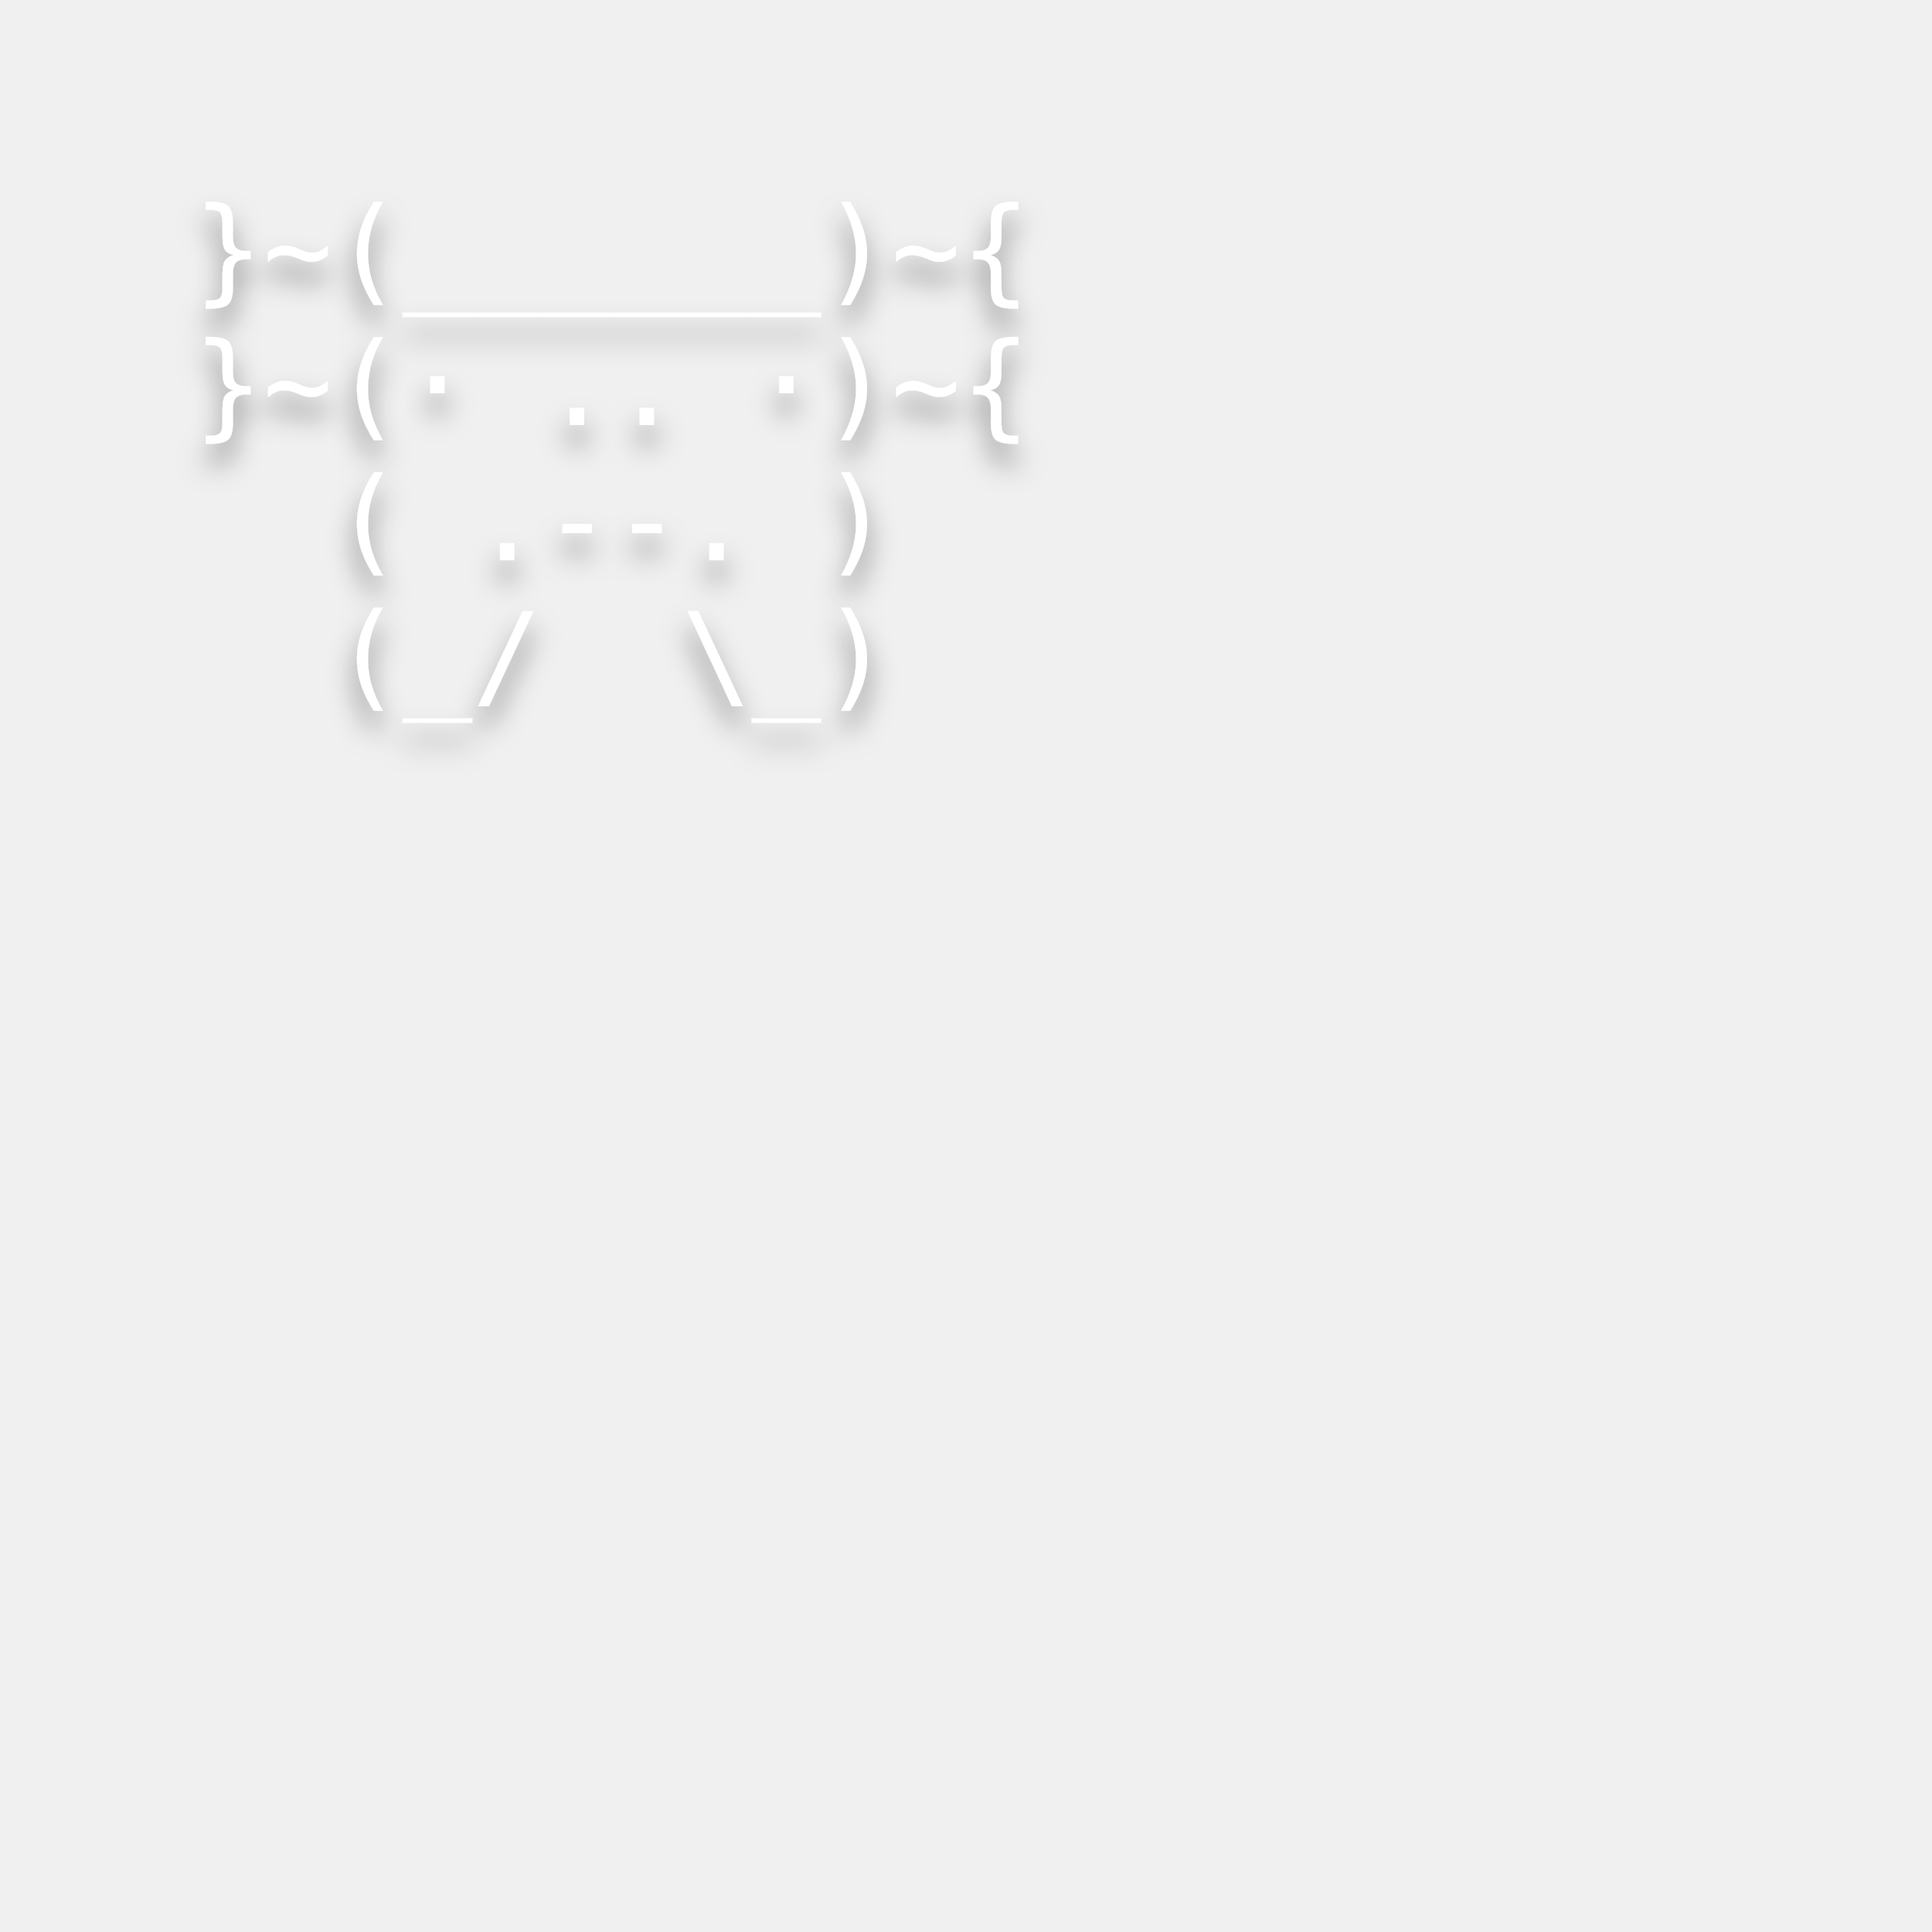
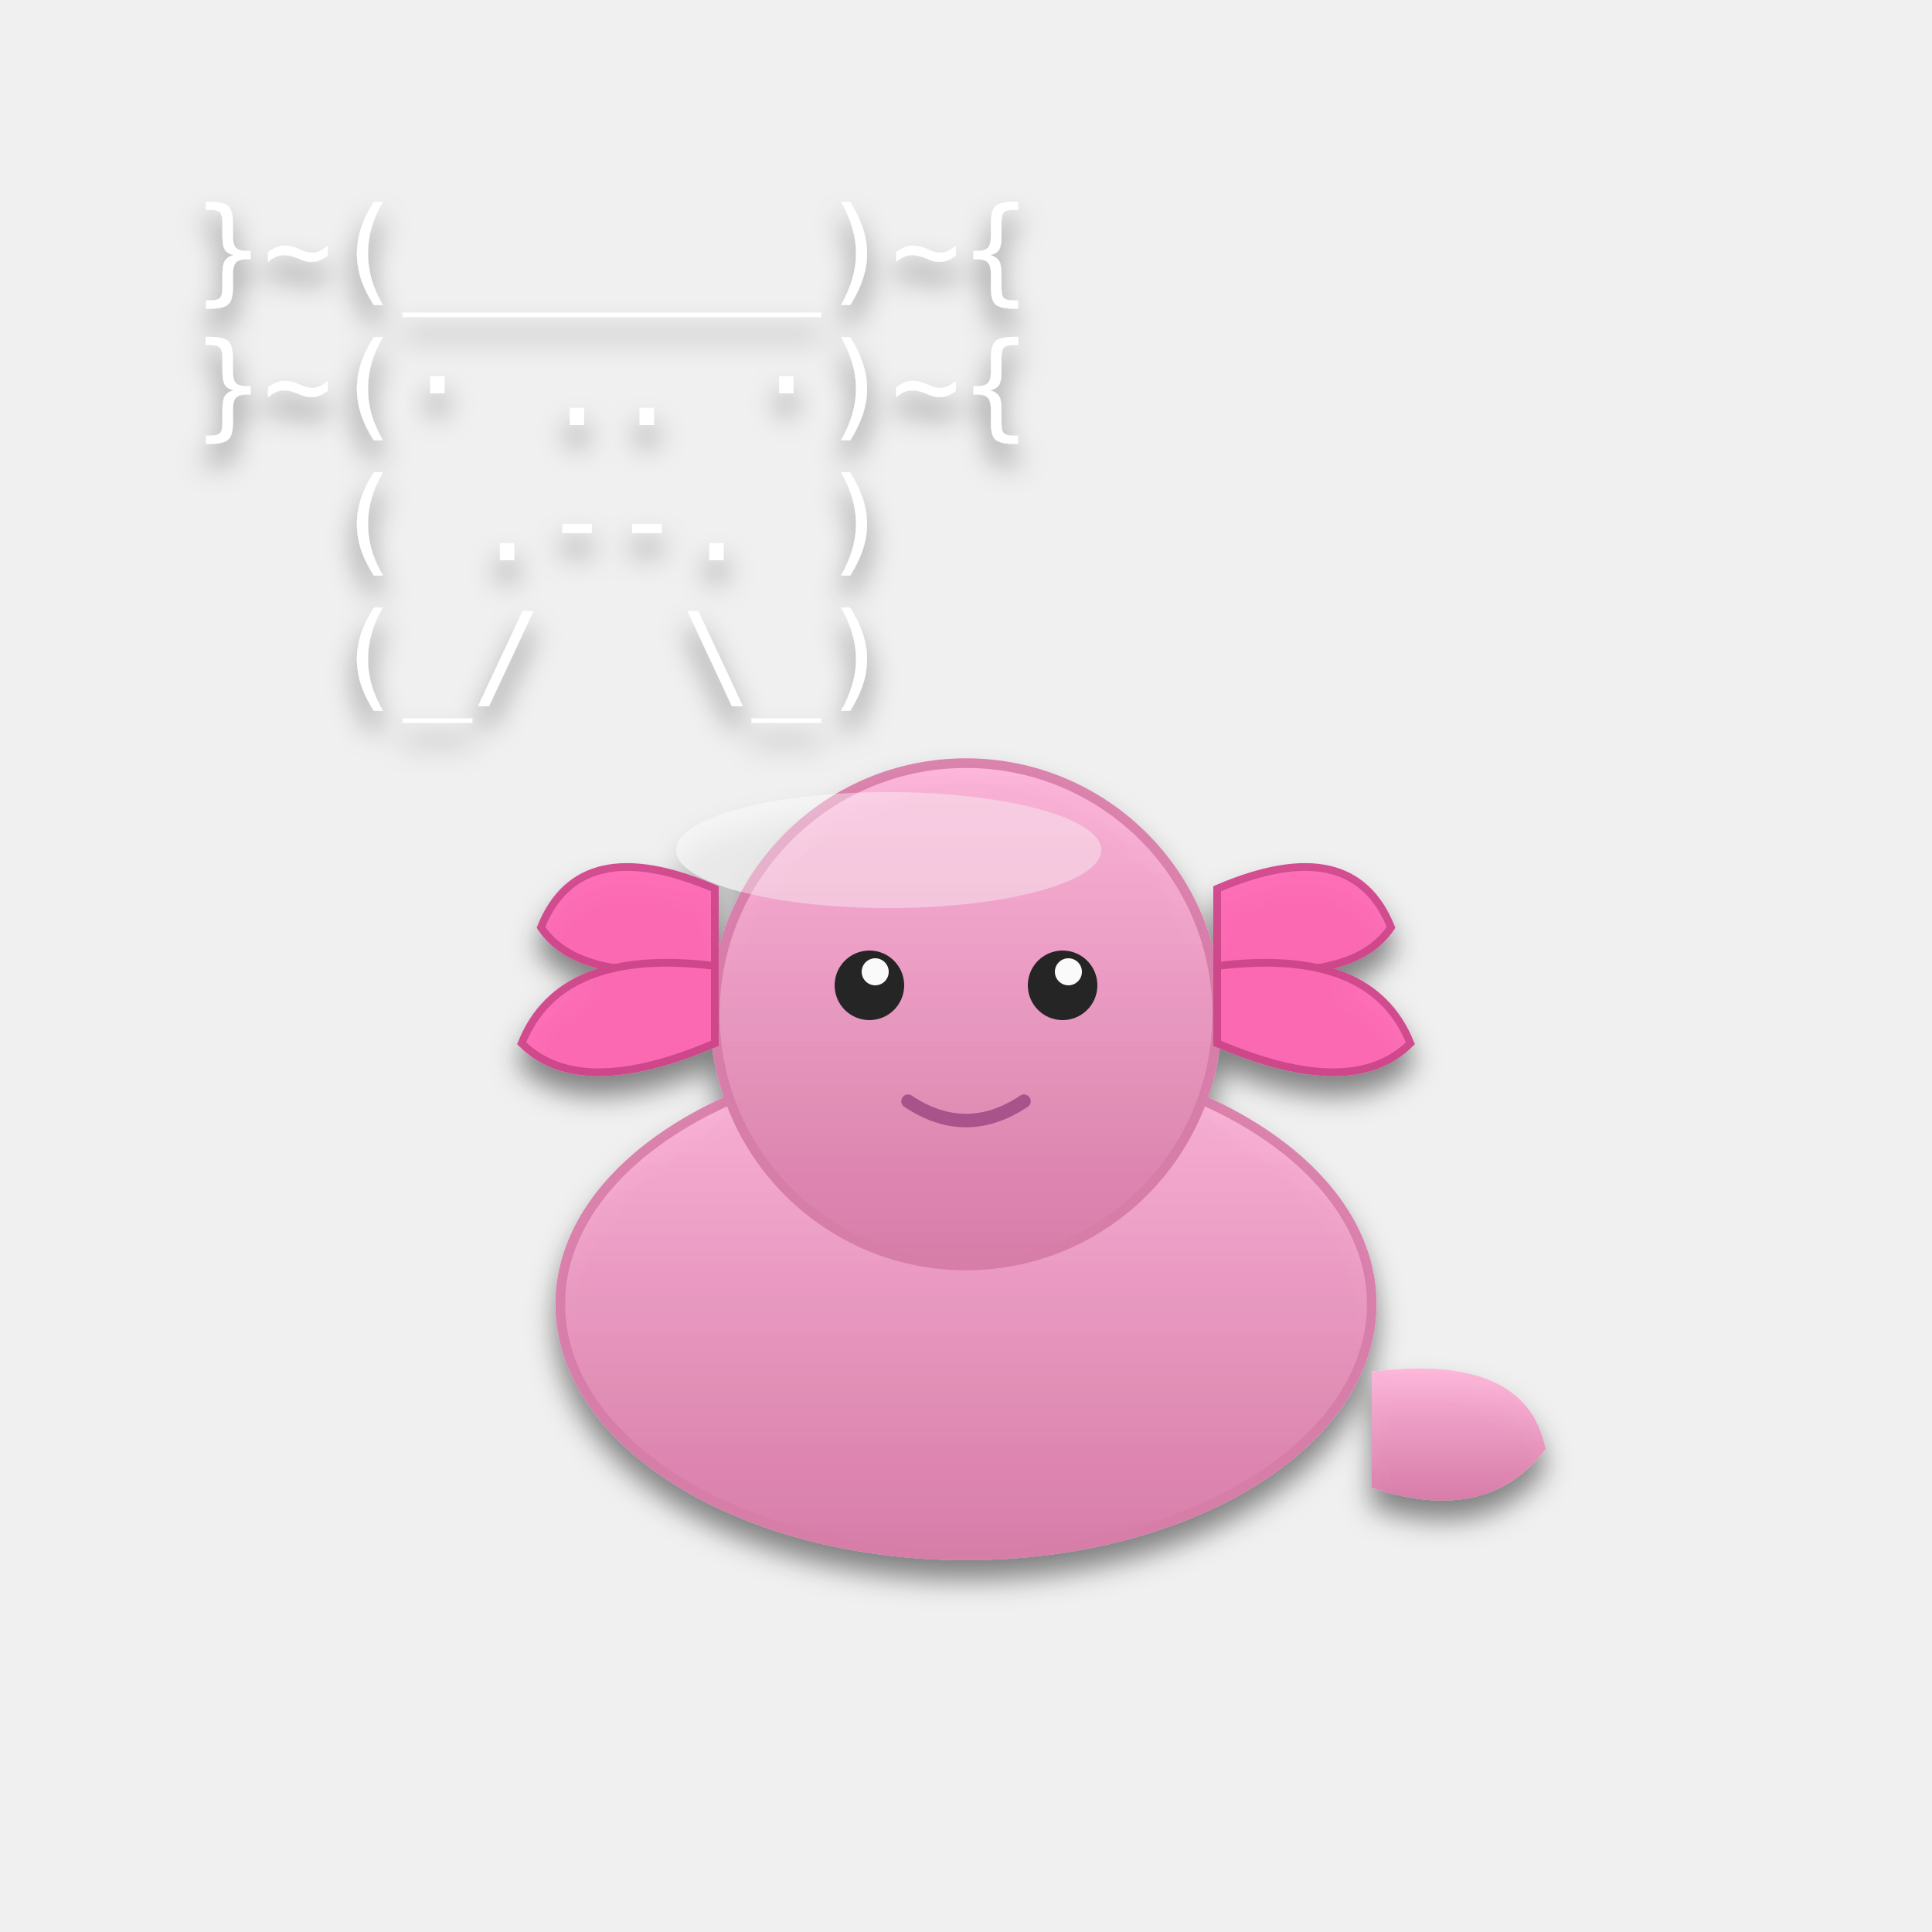
<svg xmlns="http://www.w3.org/2000/svg" viewBox="0 0 200 200" width="200" height="200" data-species="axolotl" data-frames="3">
  <defs>
    <linearGradient id="spriteAccent" x1="0%" y1="0%" x2="0%" y2="100%">
      <stop offset="0%" stop-color="#ffffff" stop-opacity="0.95" />
      <stop offset="100%" stop-color="#cfcfff" stop-opacity="0.7" />
+     </linearGradient>
+     <linearGradient id="bodyGrad-axolotl" x1="0%" y1="0%" x2="0%" y2="100%">
+       <stop offset="0%" stop-color="#ffb3d9" stop-opacity="1" />
+       <stop offset="100%" stop-color="#d97aa8" stop-opacity="1" />
    </linearGradient>
    <filter id="spriteShadow" x="-15%" y="-15%" width="130%" height="130%">
      <feGaussianBlur in="SourceAlpha" stdDeviation="1.4" />
      <feOffset dx="0" dy="2" result="off" />
      <feComponentTransfer>
        <feFuncA type="linear" slope="0.5" />
      </feComponentTransfer>
      <feMerge>
        <feMergeNode />
        <feMergeNode in="SourceGraphic" />
      </feMerge>
    </filter>
  </defs>
  <rect width="200" height="200" fill="transparent" />
  <g filter="url(#spriteShadow)">
    <g id="state-error" data-state="error" data-frame-idx="2" visibility="hidden">
      <text x="20" y="30" font-family="ui-monospace, SFMono-Regular, Menlo, Consolas, monospace" font-size="12" fill="#ff3366" xml:space="preserve">
        <tspan x="20" dy="0">}~(______)~{</tspan>
        <tspan x="20" dy="14">}~(· .. ·)~{</tspan>
        <tspan x="20" dy="14">  (  --  )</tspan>
        <tspan x="20" dy="14">  ~_/  \_~</tspan>
      </text>
+       <g class="species-art" opacity="0.92">
+         <ellipse cx="100" cy="135" rx="42" ry="26" fill="url(#bodyGrad-axolotl)" stroke="#d97aa8" stroke-width="1" />
+         <circle cx="100" cy="105" r="26" fill="url(#bodyGrad-axolotl)" stroke="#d97aa8" stroke-width="1" />
+         <circle cx="90" cy="102" r="3.6" fill="#1a1a1a" />
+         <circle cx="110" cy="102" r="3.6" fill="#1a1a1a" />
+         <circle cx="90.6" cy="100.6" r="1.4" fill="#ffffff" />
+         <circle cx="110.6" cy="100.6" r="1.4" fill="#ffffff" />
+         <path d="M 94 114 Q 100 118 106 114" fill="none" stroke="#a85088" stroke-width="1.4" stroke-linecap="round" />
+         <path d="M 74 92 Q 60 86 56 96 Q 60 102 74 100 Z" fill="#ff66b3" stroke="#d04088" stroke-width="0.8" />
+         <path d="M 74 100 Q 58 98 54 108 Q 60 114 74 108 Z" fill="#ff66b3" stroke="#d04088" stroke-width="0.8" />
+         <path d="M 126 92 Q 140 86 144 96 Q 140 102 126 100 Z" fill="#ff66b3" stroke="#d04088" stroke-width="0.8" />
+         <path d="M 126 100 Q 142 98 146 108 Q 140 114 126 108 Z" fill="#ff66b3" stroke="#d04088" stroke-width="0.8" />
+         <path d="M 142 142 Q 158 140 160 150 Q 154 158 142 154 Z" fill="url(#bodyGrad-axolotl)" />
+         <ellipse cx="92" cy="88" rx="22" ry="6" fill="#ffffff" fill-opacity="0.4" />
+       </g>
    </g>
    <g id="state-notification" data-state="notification" data-frame-idx="0" visibility="hidden">
      <text x="20" y="30" font-family="ui-monospace, SFMono-Regular, Menlo, Consolas, monospace" font-size="12" fill="#ffcc00" xml:space="preserve">
        <tspan x="20" dy="0">}~(______)~{</tspan>
        <tspan x="20" dy="14">}~(· .. ·)~{</tspan>
        <tspan x="20" dy="14">  ( .--. )</tspan>
        <tspan x="20" dy="14">  (_/  \_)</tspan>
      </text>
+       <g class="species-art" opacity="0.92">
+         <ellipse cx="100" cy="135" rx="42" ry="26" fill="url(#bodyGrad-axolotl)" stroke="#d97aa8" stroke-width="1" />
+         <circle cx="100" cy="105" r="26" fill="url(#bodyGrad-axolotl)" stroke="#d97aa8" stroke-width="1" />
+         <circle cx="90" cy="102" r="3.6" fill="#1a1a1a" />
+         <circle cx="110" cy="102" r="3.6" fill="#1a1a1a" />
+         <circle cx="90.6" cy="100.6" r="1.4" fill="#ffffff" />
+         <circle cx="110.6" cy="100.6" r="1.4" fill="#ffffff" />
+         <path d="M 94 114 Q 100 118 106 114" fill="none" stroke="#a85088" stroke-width="1.4" stroke-linecap="round" />
+         <path d="M 74 92 Q 60 86 56 96 Q 60 102 74 100 Z" fill="#ff66b3" stroke="#d04088" stroke-width="0.8" />
+         <path d="M 74 100 Q 58 98 54 108 Q 60 114 74 108 Z" fill="#ff66b3" stroke="#d04088" stroke-width="0.8" />
+         <path d="M 126 92 Q 140 86 144 96 Q 140 102 126 100 Z" fill="#ff66b3" stroke="#d04088" stroke-width="0.8" />
+         <path d="M 126 100 Q 142 98 146 108 Q 140 114 126 108 Z" fill="#ff66b3" stroke="#d04088" stroke-width="0.8" />
+         <path d="M 142 142 Q 158 140 160 150 Q 154 158 142 154 Z" fill="url(#bodyGrad-axolotl)" />
+         <ellipse cx="92" cy="88" rx="22" ry="6" fill="#ffffff" fill-opacity="0.4" />
+       </g>
    </g>
    <g id="state-sweeping" data-state="sweeping" data-frame-idx="0" visibility="hidden">
      <text x="20" y="30" font-family="ui-monospace, SFMono-Regular, Menlo, Consolas, monospace" font-size="12" fill="#88ccff" xml:space="preserve">
        <tspan x="20" dy="0">}~(______)~{</tspan>
        <tspan x="20" dy="14">}~(· .. ·)~{</tspan>
        <tspan x="20" dy="14">  ( .--. )</tspan>
        <tspan x="20" dy="14">  (_/  \_)</tspan>
      </text>
+       <g class="species-art" opacity="0.92">
+         <ellipse cx="100" cy="135" rx="42" ry="26" fill="url(#bodyGrad-axolotl)" stroke="#d97aa8" stroke-width="1" />
+         <circle cx="100" cy="105" r="26" fill="url(#bodyGrad-axolotl)" stroke="#d97aa8" stroke-width="1" />
+         <circle cx="90" cy="102" r="3.6" fill="#1a1a1a" />
+         <circle cx="110" cy="102" r="3.6" fill="#1a1a1a" />
+         <circle cx="90.6" cy="100.6" r="1.4" fill="#ffffff" />
+         <circle cx="110.6" cy="100.6" r="1.4" fill="#ffffff" />
+         <path d="M 94 114 Q 100 118 106 114" fill="none" stroke="#a85088" stroke-width="1.4" stroke-linecap="round" />
+         <path d="M 74 92 Q 60 86 56 96 Q 60 102 74 100 Z" fill="#ff66b3" stroke="#d04088" stroke-width="0.8" />
+         <path d="M 74 100 Q 58 98 54 108 Q 60 114 74 108 Z" fill="#ff66b3" stroke="#d04088" stroke-width="0.8" />
+         <path d="M 126 92 Q 140 86 144 96 Q 140 102 126 100 Z" fill="#ff66b3" stroke="#d04088" stroke-width="0.8" />
+         <path d="M 126 100 Q 142 98 146 108 Q 140 114 126 108 Z" fill="#ff66b3" stroke="#d04088" stroke-width="0.8" />
+         <path d="M 142 142 Q 158 140 160 150 Q 154 158 142 154 Z" fill="url(#bodyGrad-axolotl)" />
+         <ellipse cx="92" cy="88" rx="22" ry="6" fill="#ffffff" fill-opacity="0.4" />
+       </g>
    </g>
    <g id="state-attention" data-state="attention" data-frame-idx="0" visibility="hidden">
      <text x="20" y="30" font-family="ui-monospace, SFMono-Regular, Menlo, Consolas, monospace" font-size="12" fill="#ffaa00" xml:space="preserve">
        <tspan x="20" dy="0">}~(______)~{</tspan>
        <tspan x="20" dy="14">}~(· .. ·)~{</tspan>
        <tspan x="20" dy="14">  ( .--. )</tspan>
        <tspan x="20" dy="14">  (_/  \_)</tspan>
      </text>
+       <g class="species-art" opacity="0.92">
+         <ellipse cx="100" cy="135" rx="42" ry="26" fill="url(#bodyGrad-axolotl)" stroke="#d97aa8" stroke-width="1" />
+         <circle cx="100" cy="105" r="26" fill="url(#bodyGrad-axolotl)" stroke="#d97aa8" stroke-width="1" />
+         <circle cx="90" cy="102" r="3.6" fill="#1a1a1a" />
+         <circle cx="110" cy="102" r="3.6" fill="#1a1a1a" />
+         <circle cx="90.6" cy="100.6" r="1.4" fill="#ffffff" />
+         <circle cx="110.6" cy="100.6" r="1.4" fill="#ffffff" />
+         <path d="M 94 114 Q 100 118 106 114" fill="none" stroke="#a85088" stroke-width="1.4" stroke-linecap="round" />
+         <path d="M 74 92 Q 60 86 56 96 Q 60 102 74 100 Z" fill="#ff66b3" stroke="#d04088" stroke-width="0.8" />
+         <path d="M 74 100 Q 58 98 54 108 Q 60 114 74 108 Z" fill="#ff66b3" stroke="#d04088" stroke-width="0.8" />
+         <path d="M 126 92 Q 140 86 144 96 Q 140 102 126 100 Z" fill="#ff66b3" stroke="#d04088" stroke-width="0.8" />
+         <path d="M 126 100 Q 142 98 146 108 Q 140 114 126 108 Z" fill="#ff66b3" stroke="#d04088" stroke-width="0.8" />
+         <path d="M 142 142 Q 158 140 160 150 Q 154 158 142 154 Z" fill="url(#bodyGrad-axolotl)" />
+         <ellipse cx="92" cy="88" rx="22" ry="6" fill="#ffffff" fill-opacity="0.4" />
+       </g>
    </g>
    <g id="state-juggling" data-state="juggling" data-frame-idx="2" visibility="hidden">
      <text x="20" y="30" font-family="ui-monospace, SFMono-Regular, Menlo, Consolas, monospace" font-size="12" fill="#cc88ff" xml:space="preserve">
        <tspan x="20" dy="0">}~(______)~{</tspan>
        <tspan x="20" dy="14">}~(· .. ·)~{</tspan>
        <tspan x="20" dy="14">  (  --  )</tspan>
        <tspan x="20" dy="14">  ~_/  \_~</tspan>
      </text>
+       <g class="species-art" opacity="0.92">
+         <ellipse cx="100" cy="135" rx="42" ry="26" fill="url(#bodyGrad-axolotl)" stroke="#d97aa8" stroke-width="1" />
+         <circle cx="100" cy="105" r="26" fill="url(#bodyGrad-axolotl)" stroke="#d97aa8" stroke-width="1" />
+         <circle cx="90" cy="102" r="3.6" fill="#1a1a1a" />
+         <circle cx="110" cy="102" r="3.6" fill="#1a1a1a" />
+         <circle cx="90.6" cy="100.6" r="1.4" fill="#ffffff" />
+         <circle cx="110.6" cy="100.6" r="1.4" fill="#ffffff" />
+         <path d="M 94 114 Q 100 118 106 114" fill="none" stroke="#a85088" stroke-width="1.4" stroke-linecap="round" />
+         <path d="M 74 92 Q 60 86 56 96 Q 60 102 74 100 Z" fill="#ff66b3" stroke="#d04088" stroke-width="0.8" />
+         <path d="M 74 100 Q 58 98 54 108 Q 60 114 74 108 Z" fill="#ff66b3" stroke="#d04088" stroke-width="0.8" />
+         <path d="M 126 92 Q 140 86 144 96 Q 140 102 126 100 Z" fill="#ff66b3" stroke="#d04088" stroke-width="0.8" />
+         <path d="M 126 100 Q 142 98 146 108 Q 140 114 126 108 Z" fill="#ff66b3" stroke="#d04088" stroke-width="0.8" />
+         <path d="M 142 142 Q 158 140 160 150 Q 154 158 142 154 Z" fill="url(#bodyGrad-axolotl)" />
+         <ellipse cx="92" cy="88" rx="22" ry="6" fill="#ffffff" fill-opacity="0.4" />
+       </g>
    </g>
    <g id="state-carrying" data-state="carrying" data-frame-idx="1" visibility="hidden">
      <text x="20" y="30" font-family="ui-monospace, SFMono-Regular, Menlo, Consolas, monospace" font-size="12" fill="#88ff88" xml:space="preserve">
        <tspan x="20" dy="0">~}(______){~</tspan>
        <tspan x="20" dy="14">~}(· .. ·){~</tspan>
        <tspan x="20" dy="14">  ( .--. )</tspan>
        <tspan x="20" dy="14">  (_/  \_)</tspan>
      </text>
+       <g class="species-art" opacity="0.92">
+         <ellipse cx="100" cy="135" rx="42" ry="26" fill="url(#bodyGrad-axolotl)" stroke="#d97aa8" stroke-width="1" />
+         <circle cx="100" cy="105" r="26" fill="url(#bodyGrad-axolotl)" stroke="#d97aa8" stroke-width="1" />
+         <circle cx="90" cy="102" r="3.6" fill="#1a1a1a" />
+         <circle cx="110" cy="102" r="3.6" fill="#1a1a1a" />
+         <circle cx="90.6" cy="100.6" r="1.4" fill="#ffffff" />
+         <circle cx="110.6" cy="100.6" r="1.4" fill="#ffffff" />
+         <path d="M 94 114 Q 100 118 106 114" fill="none" stroke="#a85088" stroke-width="1.4" stroke-linecap="round" />
+         <path d="M 74 92 Q 60 86 56 96 Q 60 102 74 100 Z" fill="#ff66b3" stroke="#d04088" stroke-width="0.8" />
+         <path d="M 74 100 Q 58 98 54 108 Q 60 114 74 108 Z" fill="#ff66b3" stroke="#d04088" stroke-width="0.8" />
+         <path d="M 126 92 Q 140 86 144 96 Q 140 102 126 100 Z" fill="#ff66b3" stroke="#d04088" stroke-width="0.8" />
+         <path d="M 126 100 Q 142 98 146 108 Q 140 114 126 108 Z" fill="#ff66b3" stroke="#d04088" stroke-width="0.8" />
+         <path d="M 142 142 Q 158 140 160 150 Q 154 158 142 154 Z" fill="url(#bodyGrad-axolotl)" />
+         <ellipse cx="92" cy="88" rx="22" ry="6" fill="#ffffff" fill-opacity="0.4" />
+       </g>
    </g>
    <g id="state-working" data-state="working" data-frame-idx="0" visibility="hidden">
      <text x="20" y="30" font-family="ui-monospace, SFMono-Regular, Menlo, Consolas, monospace" font-size="12" fill="#00ccff" xml:space="preserve">
        <tspan x="20" dy="0">}~(______)~{</tspan>
        <tspan x="20" dy="14">}~(· .. ·)~{</tspan>
        <tspan x="20" dy="14">  ( .--. )</tspan>
        <tspan x="20" dy="14">  (_/  \_)</tspan>
      </text>
+       <g class="species-art" opacity="0.92">
+         <ellipse cx="100" cy="135" rx="42" ry="26" fill="url(#bodyGrad-axolotl)" stroke="#d97aa8" stroke-width="1" />
+         <circle cx="100" cy="105" r="26" fill="url(#bodyGrad-axolotl)" stroke="#d97aa8" stroke-width="1" />
+         <circle cx="90" cy="102" r="3.6" fill="#1a1a1a" />
+         <circle cx="110" cy="102" r="3.6" fill="#1a1a1a" />
+         <circle cx="90.6" cy="100.6" r="1.4" fill="#ffffff" />
+         <circle cx="110.6" cy="100.6" r="1.4" fill="#ffffff" />
+         <path d="M 94 114 Q 100 118 106 114" fill="none" stroke="#a85088" stroke-width="1.4" stroke-linecap="round" />
+         <path d="M 74 92 Q 60 86 56 96 Q 60 102 74 100 Z" fill="#ff66b3" stroke="#d04088" stroke-width="0.8" />
+         <path d="M 74 100 Q 58 98 54 108 Q 60 114 74 108 Z" fill="#ff66b3" stroke="#d04088" stroke-width="0.8" />
+         <path d="M 126 92 Q 140 86 144 96 Q 140 102 126 100 Z" fill="#ff66b3" stroke="#d04088" stroke-width="0.8" />
+         <path d="M 126 100 Q 142 98 146 108 Q 140 114 126 108 Z" fill="#ff66b3" stroke="#d04088" stroke-width="0.8" />
+         <path d="M 142 142 Q 158 140 160 150 Q 154 158 142 154 Z" fill="url(#bodyGrad-axolotl)" />
+         <ellipse cx="92" cy="88" rx="22" ry="6" fill="#ffffff" fill-opacity="0.4" />
+       </g>
    </g>
    <g id="state-thinking" data-state="thinking" data-frame-idx="2" visibility="hidden">
      <text x="20" y="30" font-family="ui-monospace, SFMono-Regular, Menlo, Consolas, monospace" font-size="12" fill="#ffff66" xml:space="preserve">
        <tspan x="20" dy="0">}~(______)~{</tspan>
        <tspan x="20" dy="14">}~(· .. ·)~{</tspan>
        <tspan x="20" dy="14">  (  --  )</tspan>
        <tspan x="20" dy="14">  ~_/  \_~</tspan>
      </text>
+       <g class="species-art" opacity="0.92">
+         <ellipse cx="100" cy="135" rx="42" ry="26" fill="url(#bodyGrad-axolotl)" stroke="#d97aa8" stroke-width="1" />
+         <circle cx="100" cy="105" r="26" fill="url(#bodyGrad-axolotl)" stroke="#d97aa8" stroke-width="1" />
+         <circle cx="90" cy="102" r="3.6" fill="#1a1a1a" />
+         <circle cx="110" cy="102" r="3.6" fill="#1a1a1a" />
+         <circle cx="90.6" cy="100.6" r="1.4" fill="#ffffff" />
+         <circle cx="110.6" cy="100.6" r="1.4" fill="#ffffff" />
+         <path d="M 94 114 Q 100 118 106 114" fill="none" stroke="#a85088" stroke-width="1.4" stroke-linecap="round" />
+         <path d="M 74 92 Q 60 86 56 96 Q 60 102 74 100 Z" fill="#ff66b3" stroke="#d04088" stroke-width="0.8" />
+         <path d="M 74 100 Q 58 98 54 108 Q 60 114 74 108 Z" fill="#ff66b3" stroke="#d04088" stroke-width="0.8" />
+         <path d="M 126 92 Q 140 86 144 96 Q 140 102 126 100 Z" fill="#ff66b3" stroke="#d04088" stroke-width="0.8" />
+         <path d="M 126 100 Q 142 98 146 108 Q 140 114 126 108 Z" fill="#ff66b3" stroke="#d04088" stroke-width="0.8" />
+         <path d="M 142 142 Q 158 140 160 150 Q 154 158 142 154 Z" fill="url(#bodyGrad-axolotl)" />
+         <ellipse cx="92" cy="88" rx="22" ry="6" fill="#ffffff" fill-opacity="0.4" />
+       </g>
    </g>
    <g id="state-waking" data-state="waking" data-frame-idx="2" visibility="hidden">
      <text x="20" y="30" font-family="ui-monospace, SFMono-Regular, Menlo, Consolas, monospace" font-size="12" fill="#ffaaaa" xml:space="preserve">
        <tspan x="20" dy="0">}~(______)~{</tspan>
        <tspan x="20" dy="14">}~(· .. ·)~{</tspan>
        <tspan x="20" dy="14">  (  --  )</tspan>
        <tspan x="20" dy="14">  ~_/  \_~</tspan>
      </text>
+       <g class="species-art" opacity="0.92">
+         <ellipse cx="100" cy="135" rx="42" ry="26" fill="url(#bodyGrad-axolotl)" stroke="#d97aa8" stroke-width="1" />
+         <circle cx="100" cy="105" r="26" fill="url(#bodyGrad-axolotl)" stroke="#d97aa8" stroke-width="1" />
+         <circle cx="90" cy="102" r="3.6" fill="#1a1a1a" />
+         <circle cx="110" cy="102" r="3.6" fill="#1a1a1a" />
+         <circle cx="90.6" cy="100.6" r="1.4" fill="#ffffff" />
+         <circle cx="110.6" cy="100.6" r="1.4" fill="#ffffff" />
+         <path d="M 94 114 Q 100 118 106 114" fill="none" stroke="#a85088" stroke-width="1.4" stroke-linecap="round" />
+         <path d="M 74 92 Q 60 86 56 96 Q 60 102 74 100 Z" fill="#ff66b3" stroke="#d04088" stroke-width="0.8" />
+         <path d="M 74 100 Q 58 98 54 108 Q 60 114 74 108 Z" fill="#ff66b3" stroke="#d04088" stroke-width="0.8" />
+         <path d="M 126 92 Q 140 86 144 96 Q 140 102 126 100 Z" fill="#ff66b3" stroke="#d04088" stroke-width="0.8" />
+         <path d="M 126 100 Q 142 98 146 108 Q 140 114 126 108 Z" fill="#ff66b3" stroke="#d04088" stroke-width="0.8" />
+         <path d="M 142 142 Q 158 140 160 150 Q 154 158 142 154 Z" fill="url(#bodyGrad-axolotl)" />
+         <ellipse cx="92" cy="88" rx="22" ry="6" fill="#ffffff" fill-opacity="0.4" />
+       </g>
    </g>
    <g id="state-idle" data-state="idle" data-frame-idx="0" visibility="visible">
      <text x="20" y="30" font-family="ui-monospace, SFMono-Regular, Menlo, Consolas, monospace" font-size="12" fill="#ffffff" xml:space="preserve">
        <tspan x="20" dy="0">}~(______)~{</tspan>
        <tspan x="20" dy="14">}~(· .. ·)~{</tspan>
        <tspan x="20" dy="14">  ( .--. )</tspan>
        <tspan x="20" dy="14">  (_/  \_)</tspan>
      </text>
+       <g class="species-art" opacity="0.92">
+         <ellipse cx="100" cy="135" rx="42" ry="26" fill="url(#bodyGrad-axolotl)" stroke="#d97aa8" stroke-width="1" />
+         <circle cx="100" cy="105" r="26" fill="url(#bodyGrad-axolotl)" stroke="#d97aa8" stroke-width="1" />
+         <circle cx="90" cy="102" r="3.6" fill="#1a1a1a" />
+         <circle cx="110" cy="102" r="3.6" fill="#1a1a1a" />
+         <circle cx="90.6" cy="100.6" r="1.4" fill="#ffffff" />
+         <circle cx="110.6" cy="100.6" r="1.4" fill="#ffffff" />
+         <path d="M 94 114 Q 100 118 106 114" fill="none" stroke="#a85088" stroke-width="1.4" stroke-linecap="round" />
+         <path d="M 74 92 Q 60 86 56 96 Q 60 102 74 100 Z" fill="#ff66b3" stroke="#d04088" stroke-width="0.8" />
+         <path d="M 74 100 Q 58 98 54 108 Q 60 114 74 108 Z" fill="#ff66b3" stroke="#d04088" stroke-width="0.8" />
+         <path d="M 126 92 Q 140 86 144 96 Q 140 102 126 100 Z" fill="#ff66b3" stroke="#d04088" stroke-width="0.8" />
+         <path d="M 126 100 Q 142 98 146 108 Q 140 114 126 108 Z" fill="#ff66b3" stroke="#d04088" stroke-width="0.8" />
+         <path d="M 142 142 Q 158 140 160 150 Q 154 158 142 154 Z" fill="url(#bodyGrad-axolotl)" />
+         <ellipse cx="92" cy="88" rx="22" ry="6" fill="#ffffff" fill-opacity="0.4" />
+       </g>
    </g>
    <g id="state-dozing" data-state="dozing" data-frame-idx="0" visibility="hidden">
      <text x="20" y="30" font-family="ui-monospace, SFMono-Regular, Menlo, Consolas, monospace" font-size="12" fill="#aaaaaa" xml:space="preserve">
        <tspan x="20" dy="0">}~(______)~{</tspan>
        <tspan x="20" dy="14">}~(· .. ·)~{</tspan>
        <tspan x="20" dy="14">  ( .--. )</tspan>
        <tspan x="20" dy="14">  (_/  \_)</tspan>
      </text>
+       <g class="species-art" opacity="0.92">
+         <ellipse cx="100" cy="135" rx="42" ry="26" fill="url(#bodyGrad-axolotl)" stroke="#d97aa8" stroke-width="1" />
+         <circle cx="100" cy="105" r="26" fill="url(#bodyGrad-axolotl)" stroke="#d97aa8" stroke-width="1" />
+         <circle cx="90" cy="102" r="3.6" fill="#1a1a1a" />
+         <circle cx="110" cy="102" r="3.6" fill="#1a1a1a" />
+         <circle cx="90.6" cy="100.6" r="1.4" fill="#ffffff" />
+         <circle cx="110.6" cy="100.6" r="1.4" fill="#ffffff" />
+         <path d="M 94 114 Q 100 118 106 114" fill="none" stroke="#a85088" stroke-width="1.4" stroke-linecap="round" />
+         <path d="M 74 92 Q 60 86 56 96 Q 60 102 74 100 Z" fill="#ff66b3" stroke="#d04088" stroke-width="0.8" />
+         <path d="M 74 100 Q 58 98 54 108 Q 60 114 74 108 Z" fill="#ff66b3" stroke="#d04088" stroke-width="0.8" />
+         <path d="M 126 92 Q 140 86 144 96 Q 140 102 126 100 Z" fill="#ff66b3" stroke="#d04088" stroke-width="0.8" />
+         <path d="M 126 100 Q 142 98 146 108 Q 140 114 126 108 Z" fill="#ff66b3" stroke="#d04088" stroke-width="0.8" />
+         <path d="M 142 142 Q 158 140 160 150 Q 154 158 142 154 Z" fill="url(#bodyGrad-axolotl)" />
+         <ellipse cx="92" cy="88" rx="22" ry="6" fill="#ffffff" fill-opacity="0.4" />
+       </g>
    </g>
    <g id="state-sleeping" data-state="sleeping" data-frame-idx="0" visibility="hidden">
      <text x="20" y="30" font-family="ui-monospace, SFMono-Regular, Menlo, Consolas, monospace" font-size="12" fill="#666688" xml:space="preserve">
        <tspan x="20" dy="0">}~(______)~{</tspan>
        <tspan x="20" dy="14">}~(· .. ·)~{</tspan>
        <tspan x="20" dy="14">  ( .--. )</tspan>
        <tspan x="20" dy="14">  (_/  \_)</tspan>
      </text>
+       <g class="species-art" opacity="0.92">
+         <ellipse cx="100" cy="135" rx="42" ry="26" fill="url(#bodyGrad-axolotl)" stroke="#d97aa8" stroke-width="1" />
+         <circle cx="100" cy="105" r="26" fill="url(#bodyGrad-axolotl)" stroke="#d97aa8" stroke-width="1" />
+         <circle cx="90" cy="102" r="3.6" fill="#1a1a1a" />
+         <circle cx="110" cy="102" r="3.6" fill="#1a1a1a" />
+         <circle cx="90.6" cy="100.6" r="1.4" fill="#ffffff" />
+         <circle cx="110.6" cy="100.6" r="1.4" fill="#ffffff" />
+         <path d="M 94 114 Q 100 118 106 114" fill="none" stroke="#a85088" stroke-width="1.4" stroke-linecap="round" />
+         <path d="M 74 92 Q 60 86 56 96 Q 60 102 74 100 Z" fill="#ff66b3" stroke="#d04088" stroke-width="0.8" />
+         <path d="M 74 100 Q 58 98 54 108 Q 60 114 74 108 Z" fill="#ff66b3" stroke="#d04088" stroke-width="0.8" />
+         <path d="M 126 92 Q 140 86 144 96 Q 140 102 126 100 Z" fill="#ff66b3" stroke="#d04088" stroke-width="0.8" />
+         <path d="M 126 100 Q 142 98 146 108 Q 140 114 126 108 Z" fill="#ff66b3" stroke="#d04088" stroke-width="0.8" />
+         <path d="M 142 142 Q 158 140 160 150 Q 154 158 142 154 Z" fill="url(#bodyGrad-axolotl)" />
+         <ellipse cx="92" cy="88" rx="22" ry="6" fill="#ffffff" fill-opacity="0.4" />
+       </g>
    </g>
  </g>
</svg>
